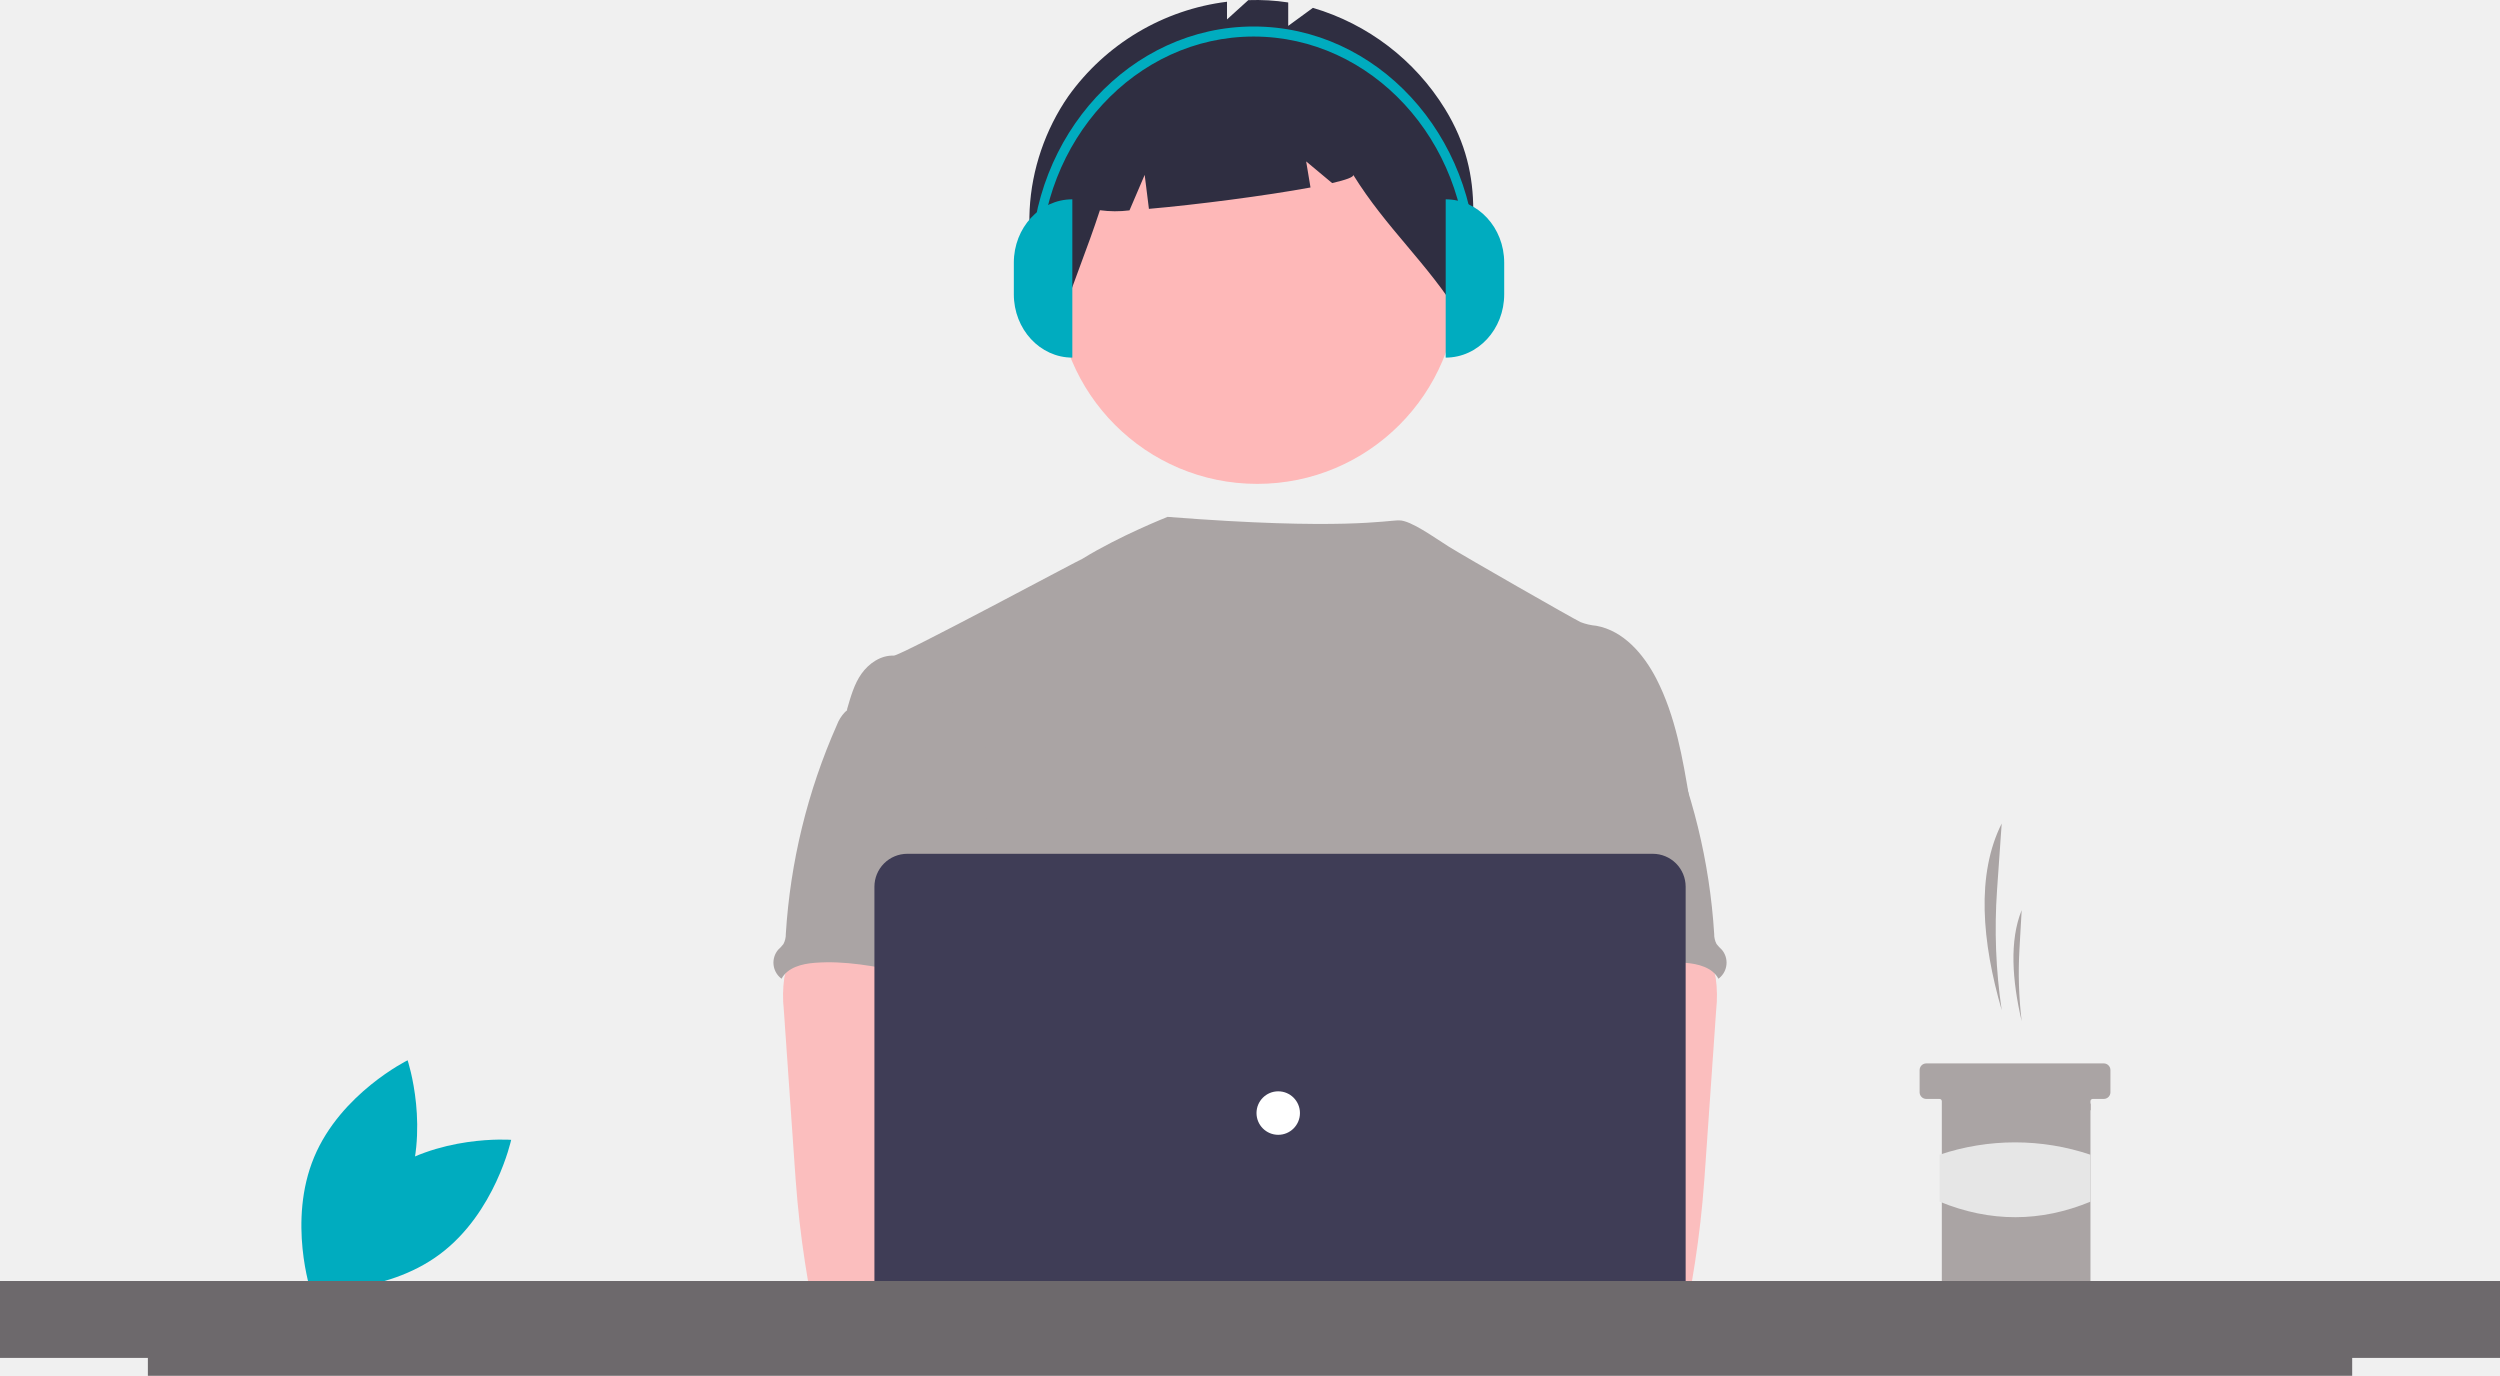
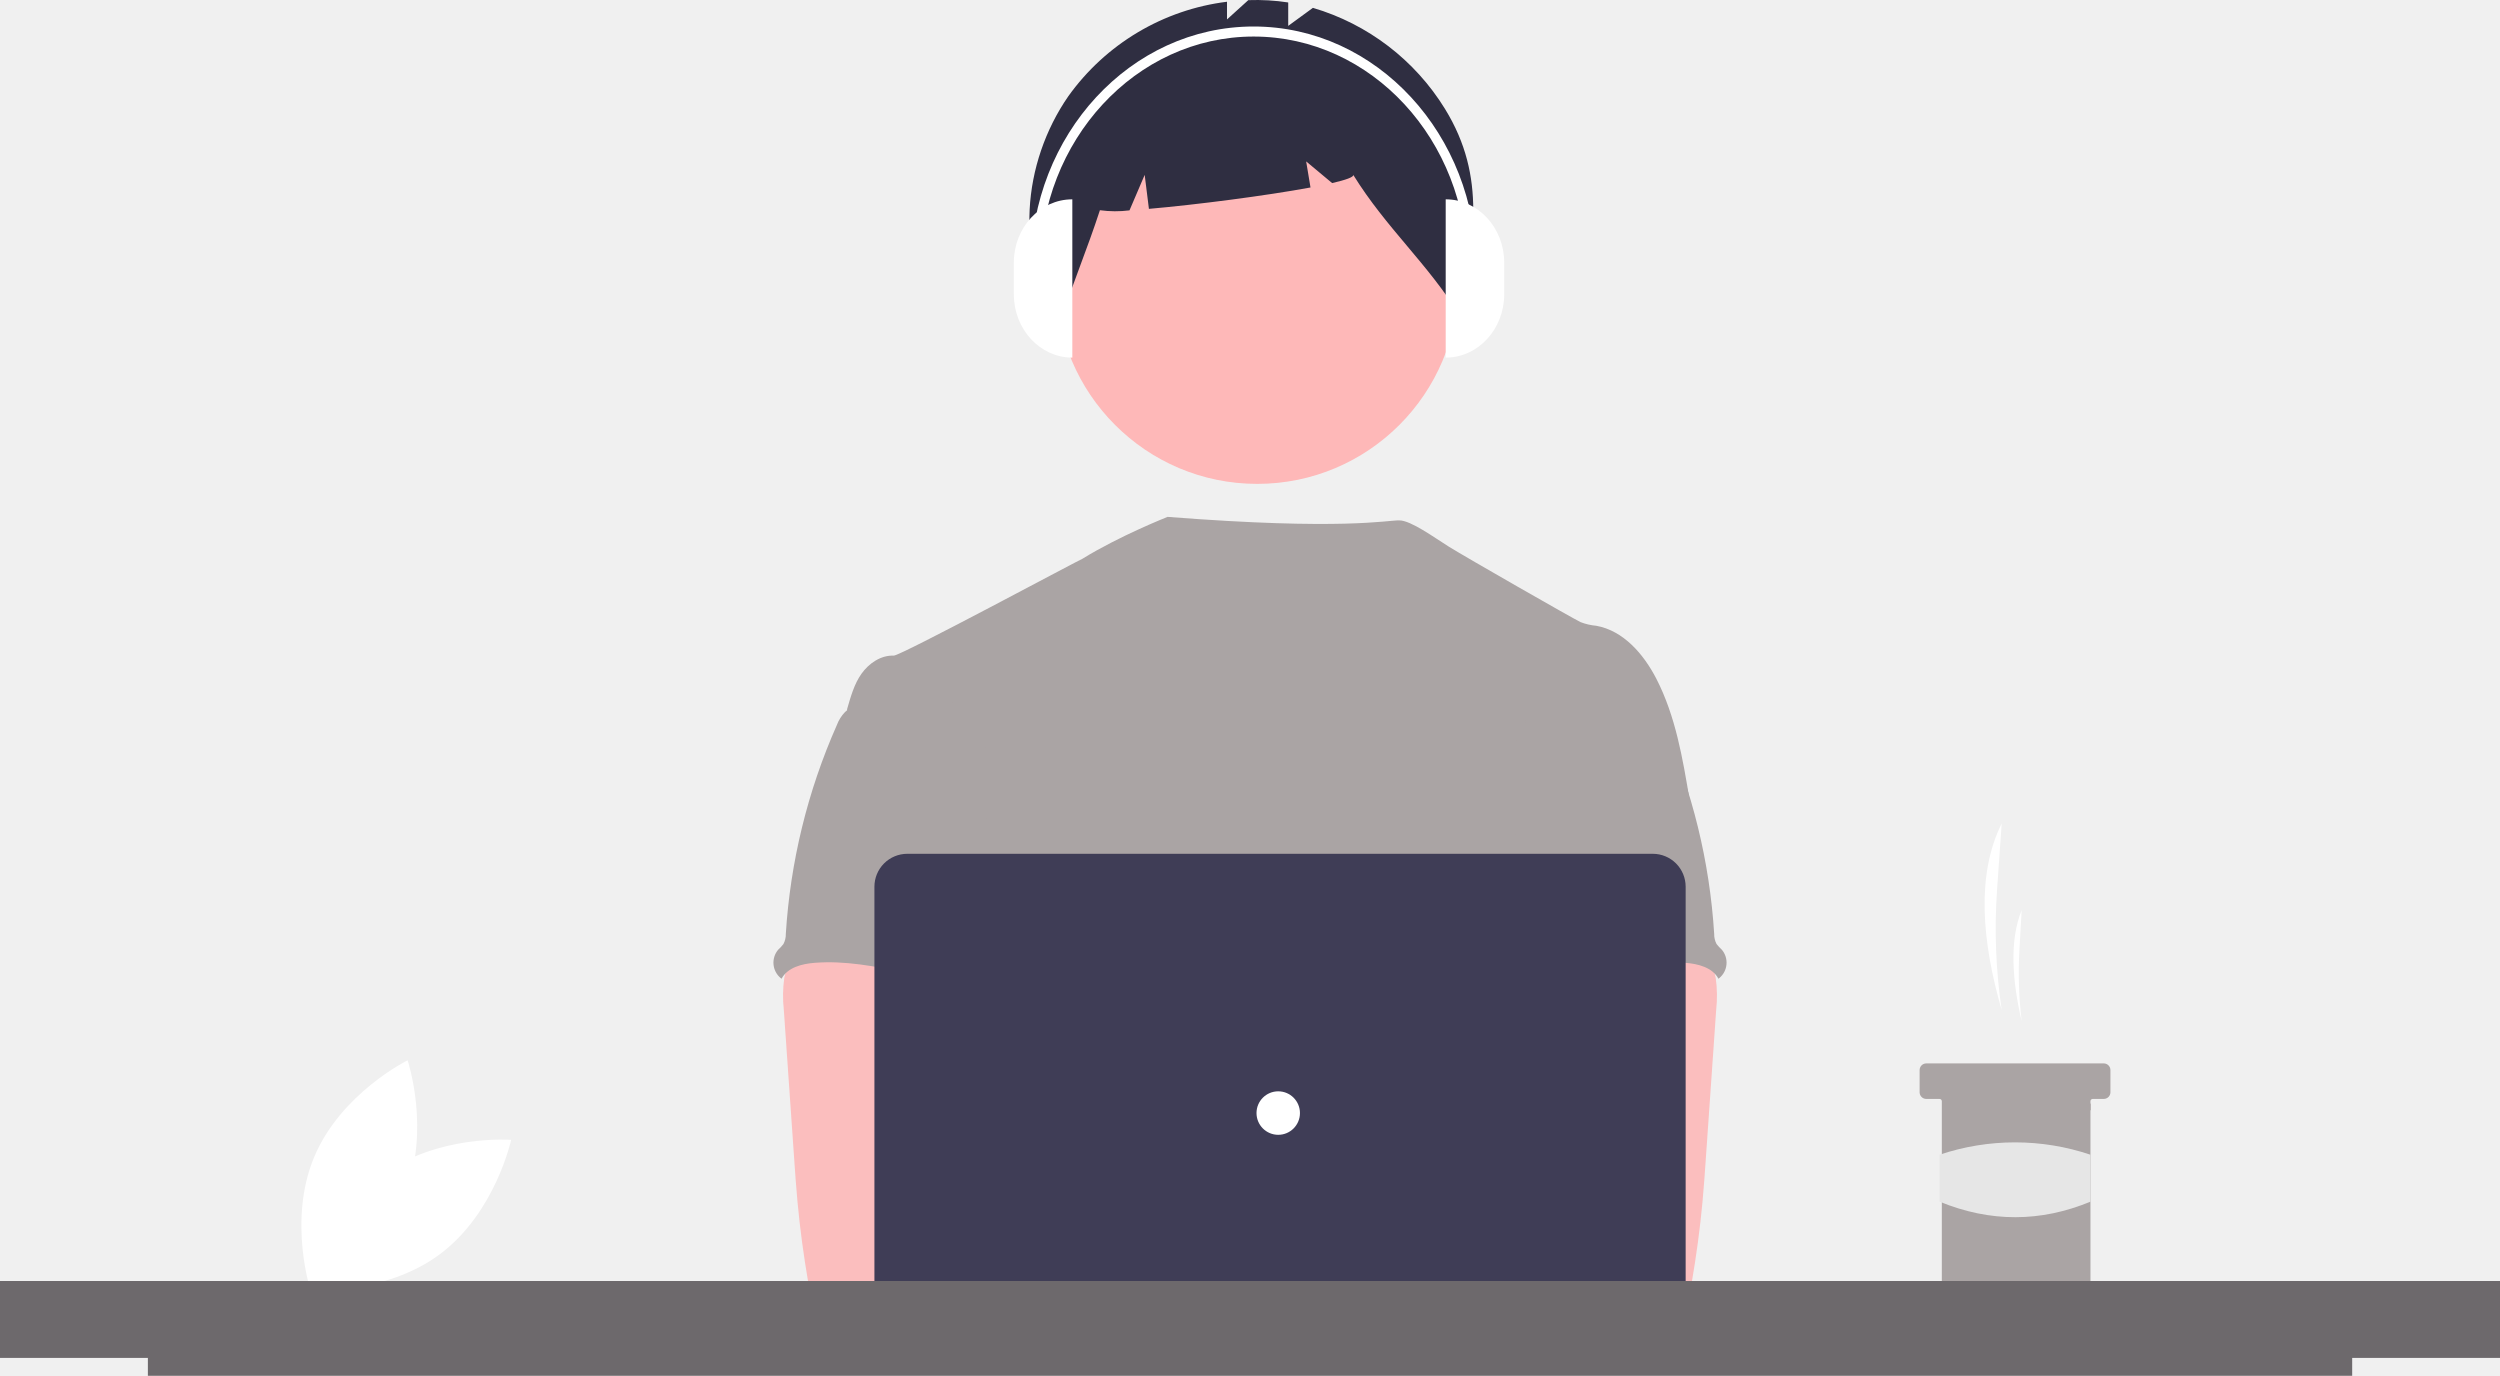
<svg xmlns="http://www.w3.org/2000/svg" width="318" height="175" viewBox="0 0 318 175" fill="none">
-   <path d="M48.51 149.53C41.448 154.8 39.447 164.072 39.447 164.072C39.447 164.072 48.894 164.8 55.956 159.53C63.017 154.261 65.019 144.989 65.019 144.989C65.019 144.989 55.571 144.261 48.51 149.53Z" fill="#00ACBF" />
-   <path d="M51.451 152.004C48.057 160.141 39.558 164.333 39.558 164.333C39.558 164.333 36.56 155.335 39.954 147.198C43.348 139.062 51.848 134.869 51.848 134.869C51.848 134.869 54.845 143.868 51.451 152.004Z" fill="#00ACBF" />
-   <path d="M254.616 128.483C253.866 123.424 253.668 118.298 254.025 113.195L254.616 104.75C251.359 111.239 252.095 119.779 254.616 128.483V128.483Z" fill="#AAA4A4" />
-   <path d="M257.157 129.896C256.795 126.877 256.7 123.832 256.872 120.796L257.157 115.77C255.589 119.632 255.944 124.715 257.157 129.896Z" fill="#AAA4A4" />
+   <path d="M48.51 149.53C41.448 154.8 39.447 164.072 39.447 164.072C39.447 164.072 48.894 164.8 55.956 159.53C63.017 154.261 65.019 144.989 65.019 144.989C65.019 144.989 55.571 144.261 48.51 149.53Z" fill="white" />
+   <path d="M51.451 152.004C48.057 160.141 39.558 164.333 39.558 164.333C39.558 164.333 36.56 155.335 39.954 147.198C43.348 139.062 51.848 134.869 51.848 134.869C51.848 134.869 54.845 143.868 51.451 152.004Z" fill="white" />
+   <path d="M254.616 128.483C253.866 123.424 253.668 118.298 254.025 113.195L254.616 104.75C251.359 111.239 252.095 119.779 254.616 128.483V128.483Z" fill="white" />
+   <path d="M257.157 129.896C256.795 126.877 256.7 123.832 256.872 120.796L257.157 115.77C255.589 119.632 255.944 124.715 257.157 129.896Z" fill="white" />
  <path d="M268.447 136.112V138.938C268.446 139.162 268.356 139.377 268.198 139.536C268.039 139.694 267.824 139.784 267.6 139.785H266.189C266.152 139.785 266.115 139.792 266.081 139.806C266.047 139.821 266.015 139.841 265.989 139.868C265.963 139.894 265.942 139.925 265.928 139.959C265.914 139.994 265.907 140.031 265.907 140.068V163.235C265.906 163.46 265.816 163.675 265.658 163.834C265.499 163.992 265.284 164.082 265.06 164.083H247.844C247.62 164.083 247.405 163.994 247.246 163.835C247.087 163.676 246.998 163.46 246.998 163.235V140.068C246.997 139.993 246.968 139.921 246.915 139.868C246.862 139.815 246.79 139.785 246.715 139.785H245.022C244.798 139.785 244.582 139.696 244.424 139.537C244.265 139.378 244.176 139.162 244.175 138.938V136.112C244.175 136.001 244.197 135.891 244.24 135.788C244.282 135.685 244.344 135.591 244.423 135.513C244.502 135.434 244.595 135.371 244.698 135.329C244.801 135.286 244.911 135.264 245.022 135.265H267.6C267.825 135.265 268.04 135.355 268.198 135.514C268.357 135.672 268.446 135.888 268.447 136.112Z" fill="#AAA4A4" />
  <path d="M265.932 140.378H247.023V141.226H265.932V140.378Z" fill="#AAA4A4" />
  <path d="M265.907 152.851C259.579 155.472 253.183 155.501 246.715 152.851V146.88C252.942 144.786 259.681 144.786 265.907 146.88V152.851Z" fill="#E6E6E6" />
  <path d="M159.918 61.55C174.044 61.55 185.494 50.086 185.494 35.946C185.494 21.805 174.044 10.342 159.918 10.342C145.793 10.342 134.342 21.805 134.342 35.946C134.342 50.086 145.793 61.55 159.918 61.55Z" fill="#FEB8B8" />
  <path d="M183.806 13.857C179.983 7.641 173.997 3.061 167.002 0.998L163.862 3.292V0.313C162.182 0.056 160.482 -0.043 158.784 0.017L156.075 2.471V0.221C152.064 0.72 148.2 2.045 144.726 4.114C141.253 6.182 138.245 8.949 135.893 12.239C130.01 20.729 129.017 32.54 134.803 41.098C136.391 36.212 138.319 31.626 139.908 26.74C141.156 26.911 142.421 26.917 143.671 26.759L145.604 22.244L146.143 26.567C152.133 26.045 161.017 24.898 166.695 23.847L166.143 20.531L169.447 23.287C171.186 22.886 172.219 22.522 172.134 22.244C176.357 29.06 181.525 33.413 185.748 40.228C187.352 30.618 189.198 22.627 183.806 13.857Z" fill="#2F2E41" />
  <path d="M214.925 101.786C214.045 96.49 213.138 91.091 210.679 86.319C209.063 83.194 206.498 80.216 203.039 79.597C202.358 79.537 201.688 79.382 201.05 79.136C200.036 78.648 186.419 70.866 184.254 69.51C182.396 68.347 179.462 66.192 177.983 66.192C176.495 66.159 170.789 67.489 148.517 65.746C148.517 65.746 142.399 68.16 137.665 71.088C137.593 71.04 114.549 83.428 113.683 83.396C112.044 83.327 110.52 84.378 109.58 85.701C108.64 87.024 108.199 88.662 107.738 90.246C112.771 101.468 117.376 112.703 122.41 123.924C122.646 124.347 122.771 124.822 122.774 125.306C122.673 125.808 122.459 126.281 122.148 126.688C119.679 130.658 119.758 135.65 120.027 140.316C120.297 144.981 120.631 149.91 118.548 154.091C117.982 155.239 117.245 156.29 116.706 157.438C115.444 160.039 114.988 168.355 115.725 171.149L208.06 173.797C206.075 168.334 214.925 101.786 214.925 101.786Z" fill="#AAA4A4" />
  <path d="M99.756 124.422C99.572 125.756 99.553 127.108 99.701 128.446L101.024 147.473C101.149 149.266 101.271 151.055 101.439 152.844C101.757 156.315 102.231 159.759 102.82 163.198C102.833 163.686 103.039 164.149 103.393 164.485C103.747 164.822 104.22 165.003 104.708 164.991C110.533 166.225 116.552 166.176 122.497 165.84C131.57 165.333 154.781 164.374 156.199 162.529C157.617 160.685 156.79 157.703 154.941 156.211C153.092 154.72 122.462 151.085 122.462 151.085C122.762 148.711 123.665 146.475 124.521 144.22C126.059 140.222 127.496 136.093 127.524 131.81C127.551 127.527 125.94 123.024 122.435 120.57C119.552 118.556 115.84 118.182 112.327 118.265C109.771 118.338 105.354 117.725 103.02 118.726C101.172 119.54 100.101 122.611 99.756 124.422Z" fill="#FBBEBE" />
  <path d="M107.471 90.588C107.023 91.058 106.675 91.615 106.449 92.225C102.727 100.623 100.528 109.618 99.956 118.789C99.966 119.236 99.863 119.678 99.657 120.075C99.453 120.339 99.227 120.584 98.98 120.808C98.764 121.063 98.602 121.359 98.5 121.677C98.399 121.996 98.362 122.331 98.39 122.664C98.418 122.997 98.511 123.321 98.665 123.618C98.818 123.915 99.028 124.179 99.284 124.394C99.326 124.429 99.368 124.463 99.413 124.496C100.172 123.065 101.991 122.597 103.608 122.472C111.349 121.859 118.911 125.464 126.675 125.193C126.127 123.298 125.34 121.477 124.893 119.559C122.917 111.044 127.845 101.773 124.824 93.571C124.22 91.93 123.212 90.317 121.623 89.597C120.965 89.332 120.277 89.149 119.574 89.055C117.612 88.7 113.707 87.183 111.81 87.791C111.11 88.017 110.833 88.676 110.253 89.075C109.372 89.638 108.202 89.846 107.471 90.588Z" fill="#AAA4A4" />
  <path d="M214.98 118.726C212.645 117.725 208.229 118.338 205.673 118.265C202.16 118.182 198.448 118.556 195.565 120.57C192.06 123.024 190.448 127.527 190.476 131.81C190.504 136.093 191.94 140.222 193.479 144.22C194.335 146.475 195.238 148.711 195.537 151.085C195.537 151.085 164.908 154.72 163.059 156.211C161.21 157.703 160.383 160.685 161.801 162.529C163.219 164.374 207.467 166.225 213.292 164.991C213.78 165.003 214.253 164.822 214.607 164.485C214.961 164.149 215.167 163.686 215.18 163.198C215.769 159.759 216.243 156.315 216.561 152.844C216.729 151.055 216.851 149.266 216.975 147.473L218.299 128.446C218.446 127.108 218.428 125.756 218.244 124.422C217.899 122.611 216.828 119.54 214.98 118.726Z" fill="#FBBEBE" />
  <path d="M207.747 89.075C207.167 88.676 206.89 88.017 206.19 87.791C204.293 87.183 200.388 88.7 198.426 89.055C197.723 89.149 197.035 89.332 196.377 89.597C194.788 90.317 193.78 91.93 193.176 93.571C190.155 101.773 195.083 111.044 193.107 119.559C192.661 121.477 191.873 123.298 191.325 125.193C199.089 125.464 206.651 121.859 214.392 122.472C216.009 122.597 217.828 123.065 218.588 124.496C218.632 124.463 218.675 124.429 218.716 124.394C218.972 124.179 219.182 123.915 219.335 123.618C219.489 123.321 219.582 122.997 219.61 122.664C219.639 122.331 219.601 121.996 219.5 121.677C219.399 121.359 219.236 121.063 219.02 120.808C218.774 120.584 218.547 120.339 218.343 120.075C218.137 119.678 218.034 119.236 218.044 118.789C217.472 109.618 215.273 100.623 211.551 92.225C211.325 91.615 210.977 91.058 210.529 90.588C209.798 89.846 208.629 89.638 207.747 89.075Z" fill="#AAA4A4" />
  <path d="M152.344 165.9C156.156 165.9 159.247 162.806 159.247 158.99C159.247 155.173 156.156 152.079 152.344 152.079C148.531 152.079 145.441 155.173 145.441 158.99C145.441 162.806 148.531 165.9 152.344 165.9Z" fill="#FBBEBE" />
  <path d="M167.629 165.9C171.441 165.9 174.532 162.806 174.532 158.99C174.532 155.173 171.441 152.079 167.629 152.079C163.816 152.079 160.726 155.173 160.726 158.99C160.726 162.806 163.816 165.9 167.629 165.9Z" fill="#FBBEBE" />
  <path d="M210.239 174.561H115.403C114.296 174.56 113.234 174.119 112.451 173.335C111.668 172.551 111.228 171.489 111.226 170.38V112.784C111.228 111.675 111.668 110.613 112.451 109.829C113.234 109.045 114.296 108.604 115.403 108.603H210.239C211.346 108.604 212.408 109.045 213.191 109.829C213.973 110.613 214.414 111.675 214.415 112.784V170.38C214.414 171.489 213.973 172.551 213.191 173.335C212.408 174.119 211.346 174.56 210.239 174.561Z" fill="#3F3D56" />
  <path d="M162.591 144.348C164.117 144.348 165.354 143.11 165.354 141.582C165.354 140.054 164.117 138.816 162.591 138.816C161.065 138.816 159.828 140.054 159.828 141.582C159.828 143.11 161.065 144.348 162.591 144.348Z" fill="white" />
  <path d="M318 162.943H0V172.726H18.809V175H299.198V172.726H318V162.943Z" fill="#6D696C" />
-   <path d="M136.4 45.489C132.29 45.489 128.959 41.883 128.959 37.435V33.408C128.959 28.959 132.29 25.354 136.4 25.354V45.489H136.4Z" fill="#00ACBF" />
-   <path d="M183.893 25.354C188.003 25.354 191.334 28.959 191.334 33.408V37.435C191.334 41.883 188.003 45.489 183.893 45.489V25.354Z" fill="#00ACBF" />
-   <path d="M187.792 34.041H186.612C186.612 17.834 174.43 4.649 159.458 4.649C144.485 4.649 132.304 17.834 132.304 34.041H131.123C131.123 17.129 143.834 3.371 159.458 3.371C175.081 3.371 187.792 17.129 187.792 34.041Z" fill="#00ACBF" />
+   <path d="M136.4 45.489C132.29 45.489 128.959 41.883 128.959 37.435V33.408C128.959 28.959 132.29 25.354 136.4 25.354V45.489H136.4Z" fill="white" />
+   <path d="M183.893 25.354C188.003 25.354 191.334 28.959 191.334 33.408V37.435C191.334 41.883 188.003 45.489 183.893 45.489V25.354Z" fill="white" />
+   <path d="M187.792 34.041H186.612C186.612 17.834 174.43 4.649 159.458 4.649C144.485 4.649 132.304 17.834 132.304 34.041H131.123C131.123 17.129 143.834 3.371 159.458 3.371C175.081 3.371 187.792 17.129 187.792 34.041Z" fill="white" />
</svg>
